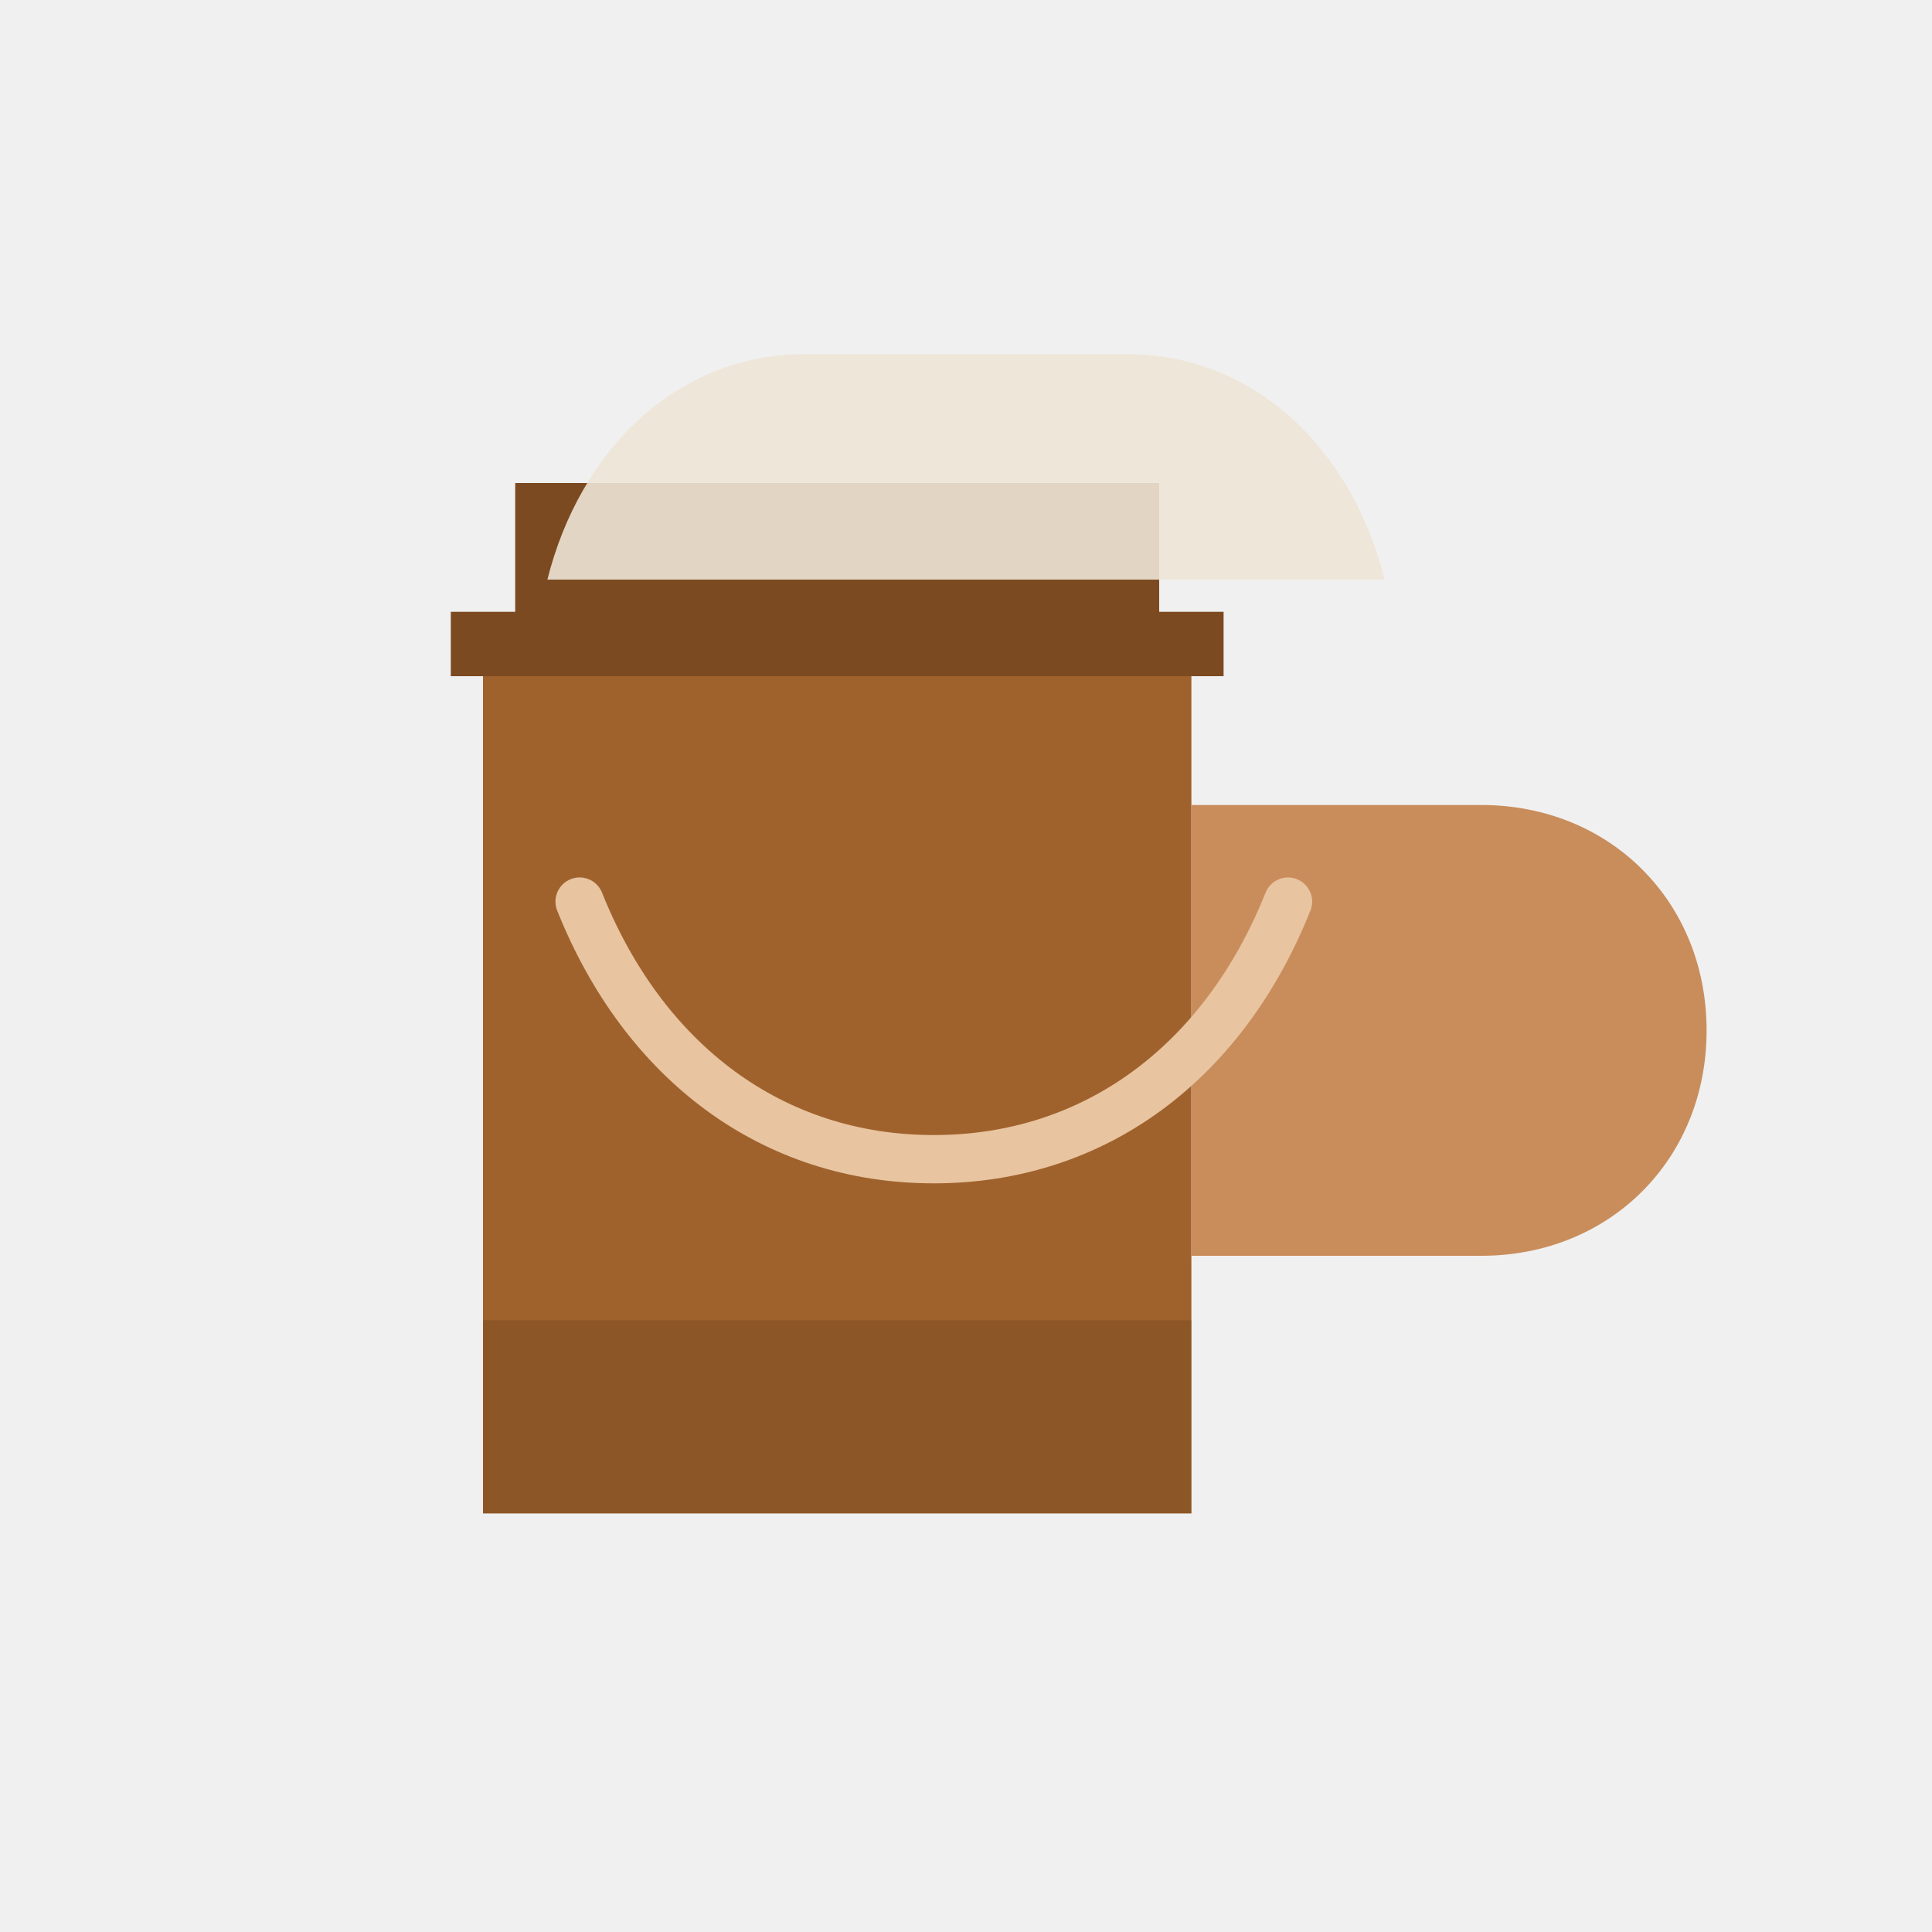
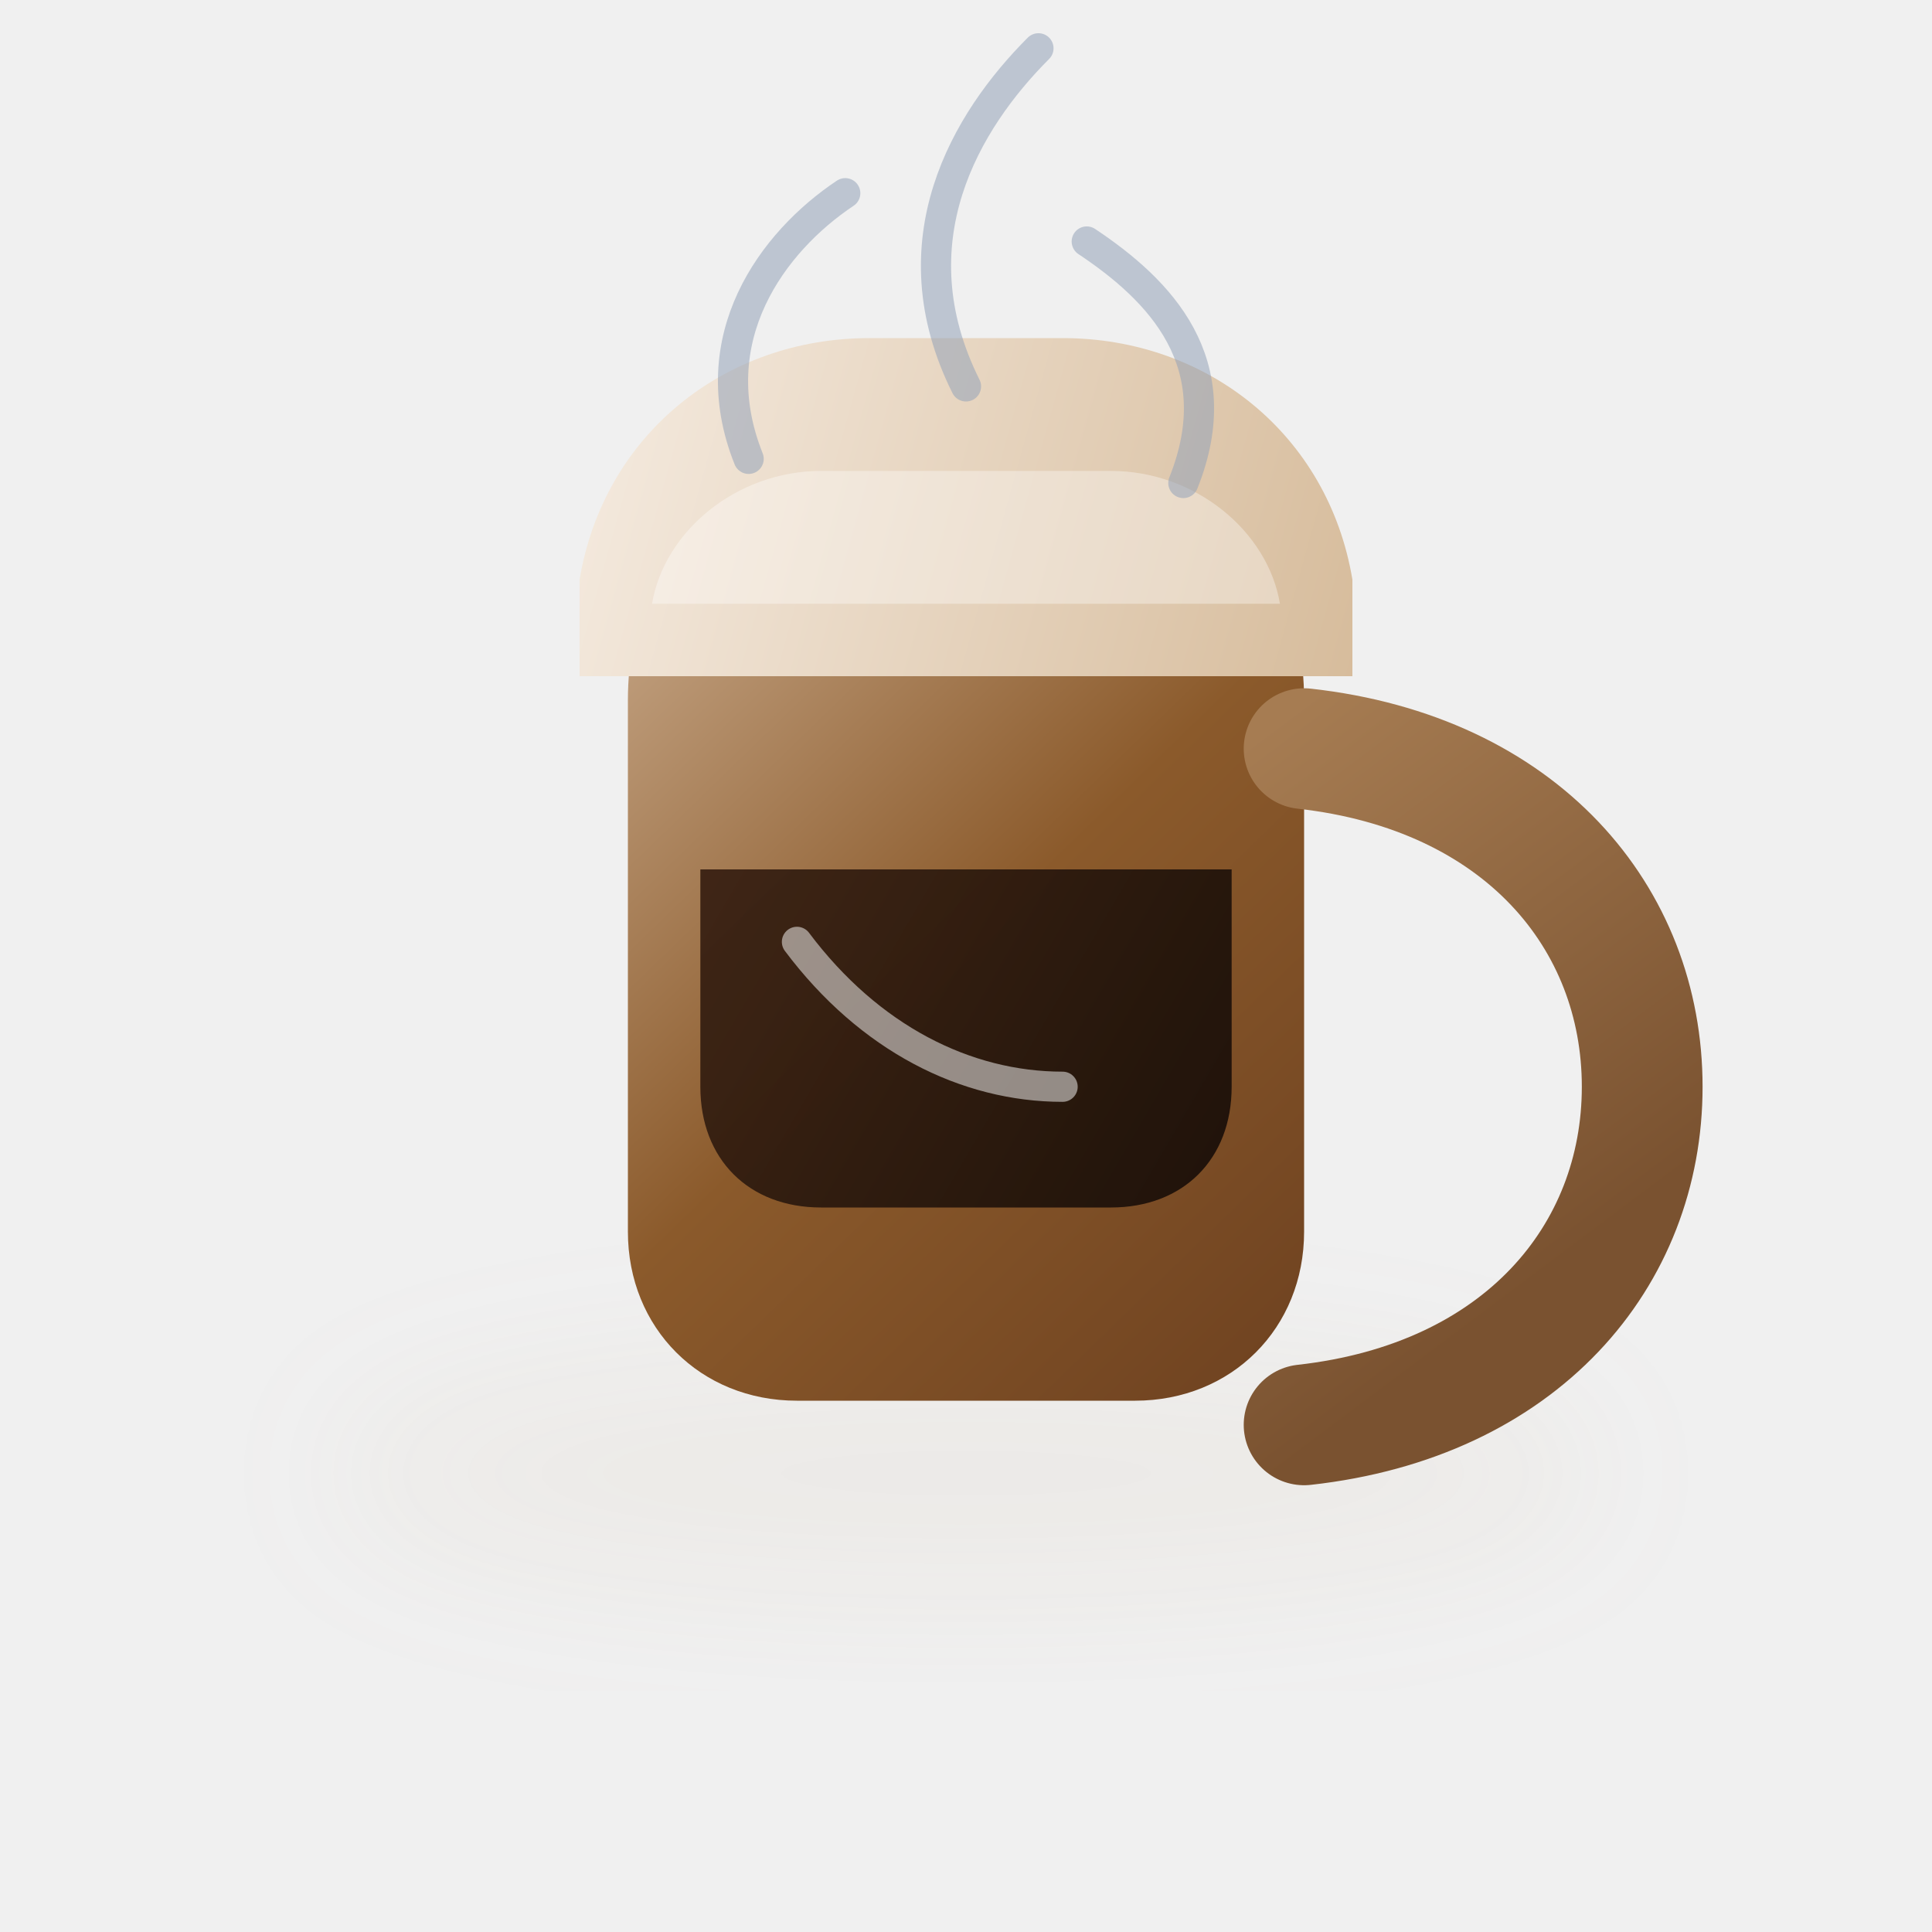
- <svg xmlns="http://www.w3.org/2000/svg" viewBox="0 0 120 120" fill="none" aria-hidden="true">
-   <path fill="#7c4a21" d="M28 38h48v4H28v-4zm4-8h40v8H32v-8z" />
-   <path fill="#a0622d" d="M30 42h44v52H30V42z" />
-   <path fill="#6b3e1e" d="M30 82h44v12H30V82z" opacity=".35" />
-   <path fill="#c98d5c" d="M74 50h18c8 0 14 6 14 14s-6 14-14 14H74V50z" />
-   <path stroke="#e8c4a0" stroke-width="3" stroke-linecap="round" d="M36 56c4 10 12 16 22 16s18-6 22-16" />
-   <path fill="#ede4d6" d="M34 36c2-8 8-14 16-14h20c8 0 14 6 16 14H34z" opacity=".9" />
+ <svg xmlns="http://www.w3.org/2000/svg" viewBox="0 0 160 160" fill="none" aria-hidden="true">
+   <defs>
+     <linearGradient id="lp-cup" x1="48" y1="52" x2="112" y2="118" gradientUnits="userSpaceOnUse">
+       <stop stop-color="#c4a484" />
+       <stop offset="0.45" stop-color="#8b5a2b" />
+       <stop offset="1" stop-color="#6b3f1f" />
+     </linearGradient>
+     <linearGradient id="lp-coffee" x1="56" y1="68" x2="104" y2="96" gradientUnits="userSpaceOnUse">
+       <stop stop-color="#3d2314" />
+       <stop offset="1" stop-color="#1a0f08" />
+     </linearGradient>
+     <linearGradient id="lp-lid" x1="44" y1="44" x2="116" y2="64" gradientUnits="userSpaceOnUse">
+       <stop stop-color="#f5ebe0" />
+       <stop offset="1" stop-color="#d4b896" />
+     </linearGradient>
+     <linearGradient id="lp-handle" x1="108" y1="58" x2="138" y2="98" gradientUnits="userSpaceOnUse">
+       <stop stop-color="#a67c52" />
+       <stop offset="1" stop-color="#7a5230" />
+     </linearGradient>
+     <filter id="lp-shadow" x="20" y="100" width="120" height="40" filterUnits="userSpaceOnUse">
+       <feGaussianBlur stdDeviation="6" result="b" />
+       <feColorMatrix in="b" type="matrix" values="0 0 0 0 0.45 0 0 0 0 0.28 0 0 0 0 0.12 0 0 0 0.35 0" />
+     </filter>
+   </defs>
+   <ellipse cx="80" cy="122" rx="52" ry="10" fill="#92400e" opacity="0.18" filter="url(#lp-shadow)" />
+   <path fill="url(#lp-cup)" d="M52 58c0-14 11-26 28-26h0c17 0 28 12 28 26v44c0 8-6 14-14 14H66c-8 0-14-6-14-14V58z" />
+   <path fill="url(#lp-coffee)" d="M58 72h44v18c0 6-4 10-10 10H68c-6 0-10-4-10-10V72z" opacity="0.95" />
+   <path fill="url(#lp-lid)" d="M48 48c2-12 12-20 24-20h16c12 0 22 8 24 20v8H48v-8z" />
+   <path fill="#fff" opacity="0.35" d="M54 50c1-6 7-11 14-11h24c7 0 13 5 14 11H54z" />
+   <path stroke="url(#lp-handle)" stroke-width="10" stroke-linecap="round" d="M108 62c18 2 28 14 28 28s-10 26-28 28" />
+   <path stroke="#fff" stroke-width="2.5" stroke-linecap="round" opacity="0.5" d="M66 78c6 8 14 12 22 12" />
+   <g class="lp-steam" stroke="#94a3b8" stroke-width="2.5" stroke-linecap="round" opacity="0.55">
+     <path d="M62 38c-4-10 2-18 8-22" />
+     <path d="M80 32c-6-12 0-22 6-28" />
+     <path d="M98 40c4-10-2-16-8-20" />
+   </g>
</svg>
